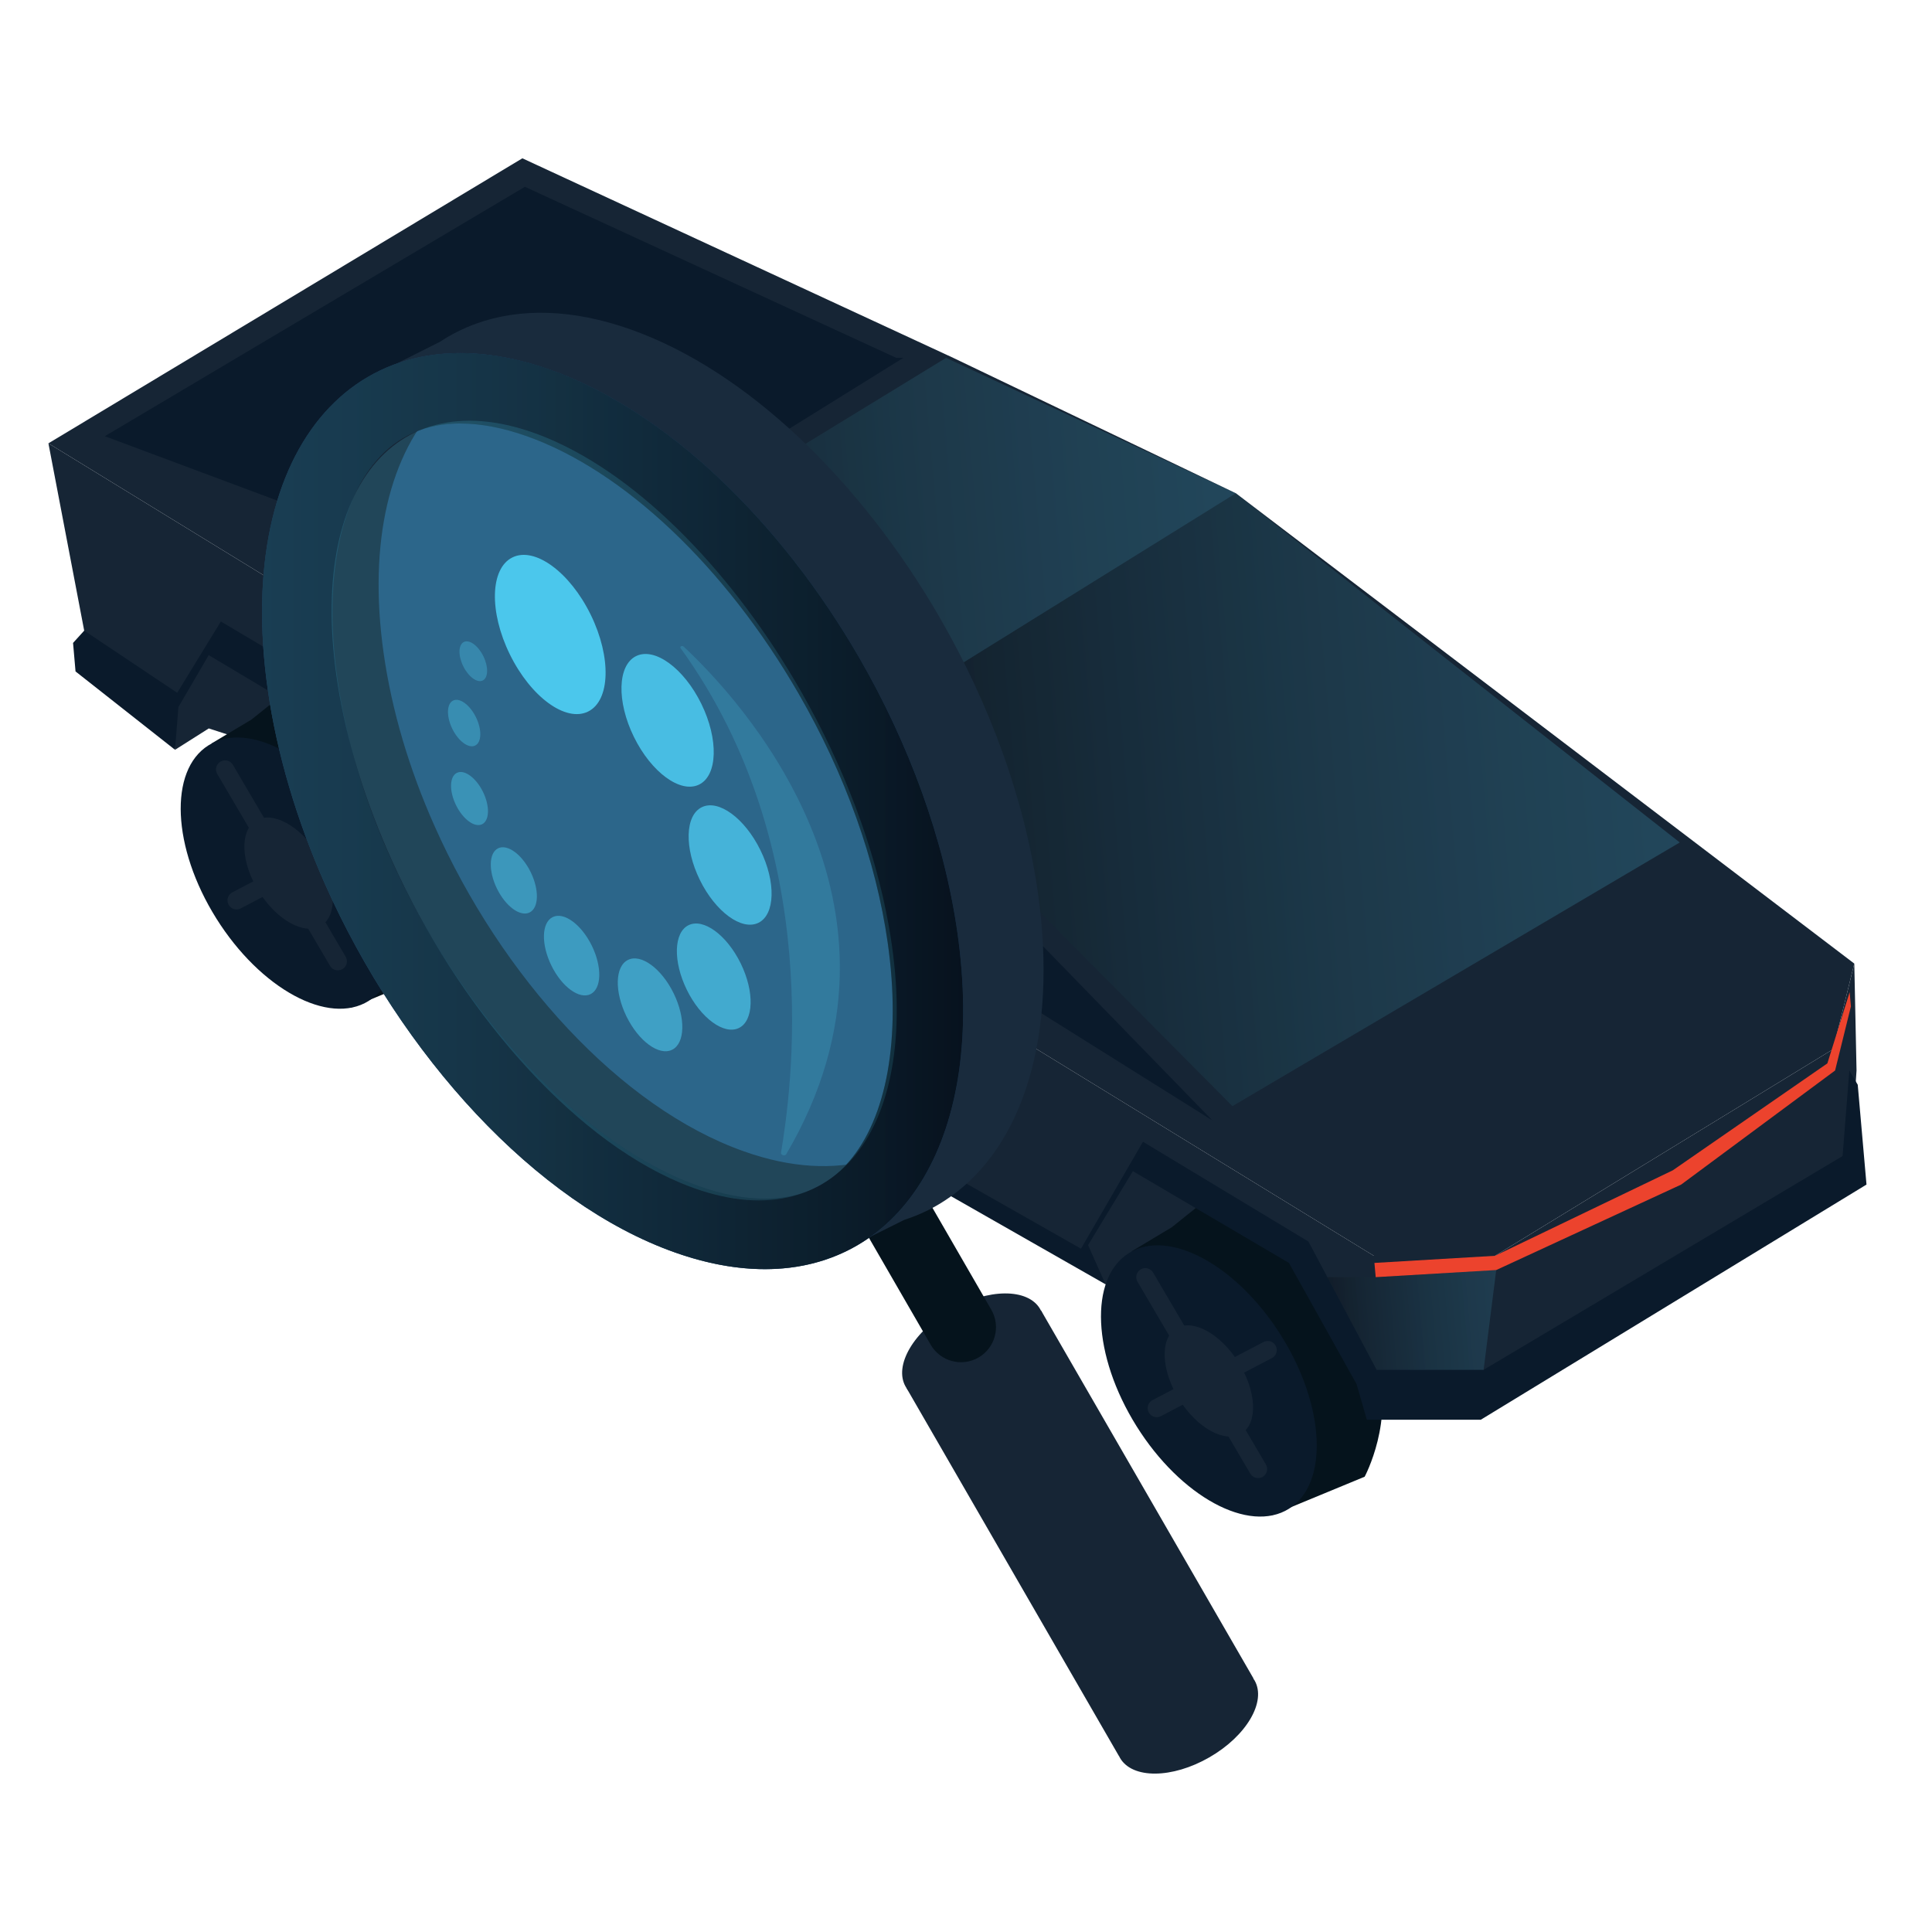
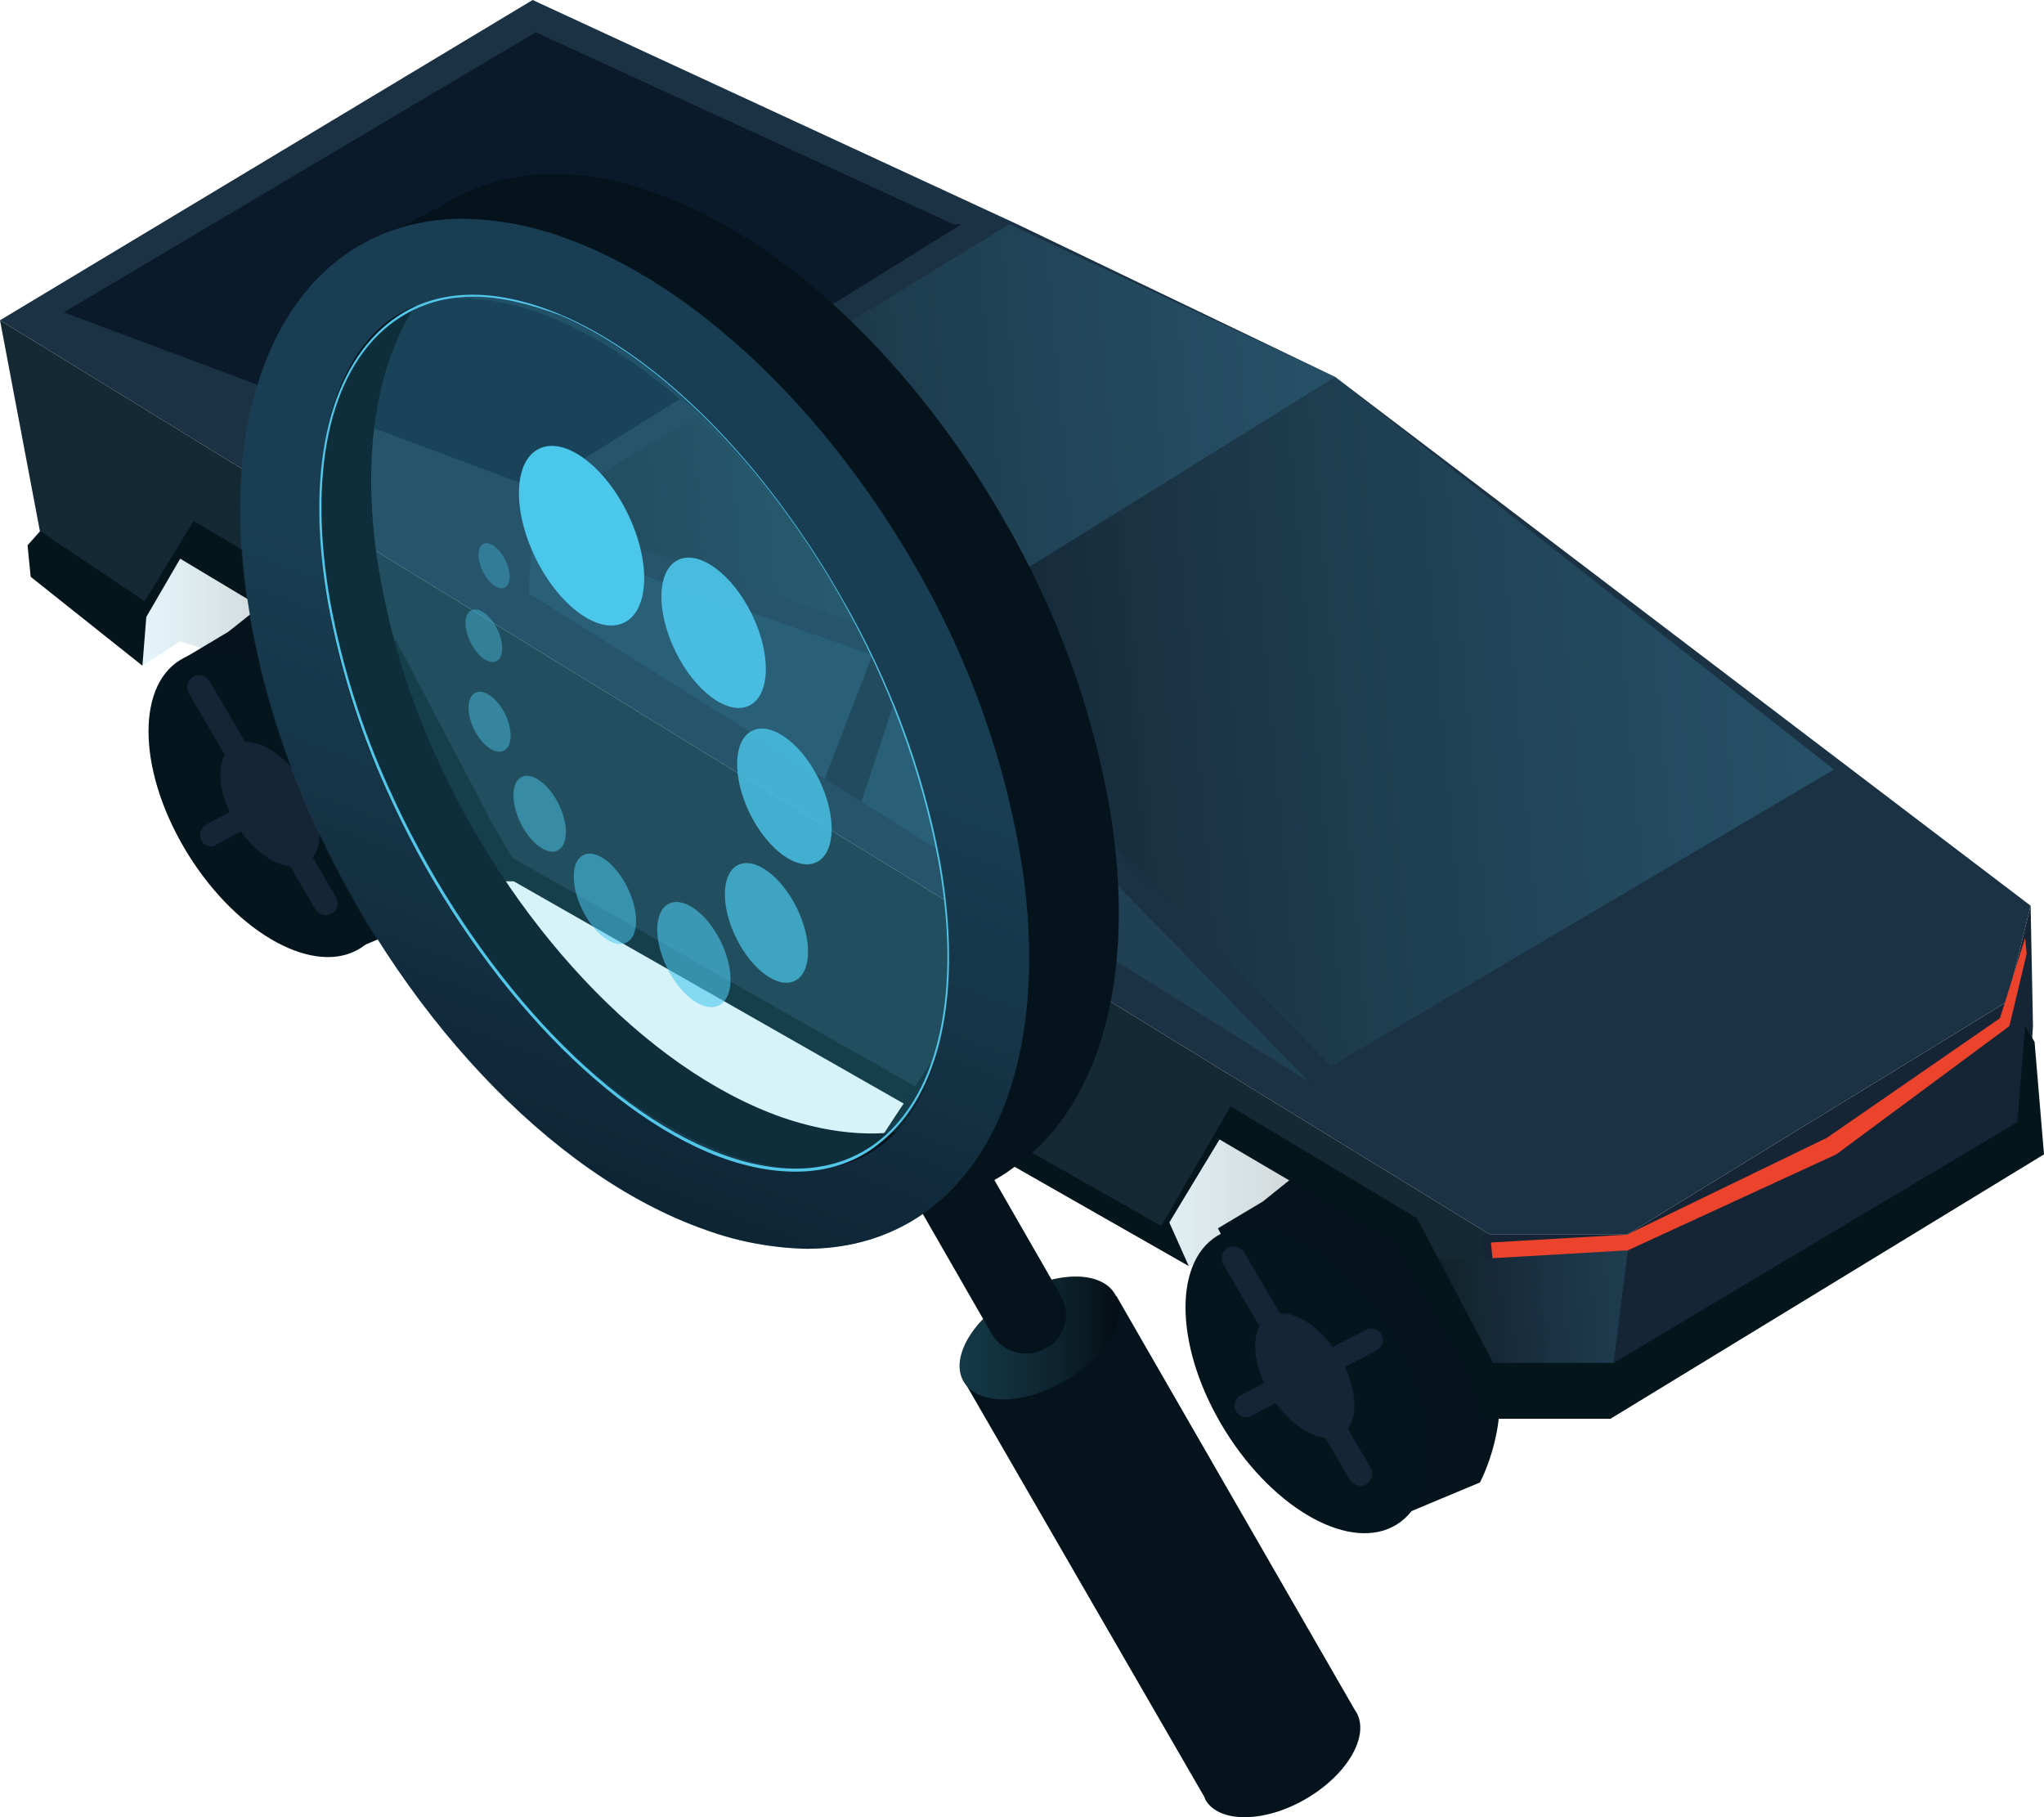
- <svg xmlns="http://www.w3.org/2000/svg" version="1.1" x="0px" y="0px" viewBox="0 0 320 320" style="enable-background:new 0 0 320 320;" xml:space="preserve" width="320" height="320">
+ <svg xmlns="http://www.w3.org/2000/svg" version="1.1" id="Layer_1" x="0px" y="0px" viewBox="0 0 259.8 230.9" style="enable-background:new 0 0 259.8 230.9;" xml:space="preserve">
  <style type="text/css">
- 	.st0{fill:#162535;}
- 	.st1{fill:#05131C;}
- 	.st2{fill:#0A1A2B;}
- 	.st3{fill:#162535;stroke:#162535;stroke-width:3;stroke-linecap:round;stroke-linejoin:round;stroke-miterlimit:10;}
- 	.st4{opacity:0.3;fill:url(#SVGID_1_);}
- 	.st5{opacity:0.3;fill:url(#SVGID_2_);}
- 	.st6{fill:#EC432D;}
- 	.st7{opacity:0.21;fill:url(#SVGID_3_);}
- 	.st8{fill:#192B3D;}
- 	.st9{fill:#244D72;}
- 	.st10{opacity:0.2;fill:#4BC7EC;}
- 	.st11{opacity:0.3;fill:url(#SVGID_4_);}
- 	.st12{fill:#4BC7EC;}
- 	.st13{opacity:0.9;fill:#4BC7EC;}
- 	.st14{opacity:0.8;fill:#4BC7EC;}
- 	.st15{opacity:0.7;fill:#4BC7EC;}
- 	.st16{opacity:0.6;fill:#4BC7EC;}
- 	.st17{opacity:0.55;fill:#4BC7EC;}
- 	.st18{opacity:0.5;fill:#4BC7EC;}
- 	.st19{opacity:0.45;fill:#4BC7EC;}
- 	.st20{opacity:0.4;fill:#4BC7EC;}
- 	.st21{opacity:0.35;fill:#4BC7EC;}
+ 	.st0{opacity:0.21;fill:url(#SVGID_1_);enable-background:new    ;}
+ 	.st1{opacity:0.21;fill:url(#SVGID_2_);enable-background:new    ;}
+ 	.st2{fill:#05131C;}
+ 	.st3{fill:#05151E;}
+ 	.st4{fill:#162535;}
+ 	.st5{fill:#1B3144;}
+ 	.st6{fill:#152935;}
+ 	.st7{fill:#05151C;}
+ 	.st8{opacity:0.3;fill:url(#SVGID_3_);enable-background:new    ;}
+ 	.st9{opacity:0.3;fill:url(#SVGID_4_);enable-background:new    ;}
+ 	.st10{fill:#0A1A2B;}
+ 	.st11{fill:#EC432D;}
+ 	.st12{opacity:0.1;fill:#52C7EA;enable-background:new    ;}
+ 	.st13{opacity:0.21;fill:url(#SVGID_5_);enable-background:new    ;}
+ 	.st14{opacity:0.3;fill:url(#SVGID_6_);enable-background:new    ;}
+ 	.st15{opacity:0.15;fill:#4BC7EC;enable-background:new    ;}
+ 	.st16{opacity:0.3;fill:url(#SVGID_7_);enable-background:new    ;}
+ 	.st17{fill:#52C7EA;}
+ 	.st18{fill:#4BC7EC;}
+ 	.st19{opacity:0.9;fill:#4BC7EC;enable-background:new    ;}
+ 	.st20{opacity:0.8;fill:#4BC7EC;enable-background:new    ;}
+ 	.st21{opacity:0.7;fill:#4BC7EC;enable-background:new    ;}
+ 	.st22{opacity:0.6;fill:#4BC7EC;enable-background:new    ;}
+ 	.st23{opacity:0.55;fill:#4BC7EC;enable-background:new    ;}
+ 	.st24{opacity:0.5;fill:#4BC7EC;enable-background:new    ;}
+ 	.st25{opacity:0.45;fill:#4BC7EC;enable-background:new    ;}
+ 	.st26{opacity:0.4;fill:#4BC7EC;enable-background:new    ;}
+ 	.st27{opacity:0.35;fill:#4BC7EC;enable-background:new    ;}
</style>
-   <g id="Layer_1">
-     <g>
-       <polyline class="st0" points="183.11,212.72 208.15,206.04 179.55,185.57 171.35,199.74 183.11,212.72   " />
-       <polyline class="st0" points="28.99,124.19 34.58,120.65 41.87,123.01 55.06,125.37 54.34,117.11 33.14,104.12 27.24,104.12     28.99,124.19   " />
-       <path class="st1" d="M210.45,251.03l15.58-6.44c0,0,5.08-9.44,1.89-18.89s-25.01-29.51-25.01-29.51l-8.82,7.08l-6.64,3.98    L210.45,251.03z" />
-       <ellipse transform="matrix(0.8474 -0.531 0.531 0.8474 -90.8912 141.2276)" class="st2" cx="200.22" cy="228.72" rx="14.13" ry="24.98" />
-       <ellipse transform="matrix(0.8474 -0.531 0.531 0.8474 -90.8912 141.2276)" class="st0" cx="200.22" cy="228.72" rx="5.79" ry="10.24" />
-       <line class="st3" x1="189.7" y1="211.54" x2="208.38" y2="243.32" />
-       <line class="st3" x1="209.97" y1="223.61" x2="191.59" y2="233.23" />
-       <path class="st1" d="M58.03,166.93l15.58-6.44c0,0,5.08-9.44,1.89-18.89c-3.19-9.44-25.01-29.51-25.01-29.51l-8.82,7.08    l-6.64,3.98L58.03,166.93z" />
-       <ellipse transform="matrix(0.8474 -0.531 0.531 0.8474 -69.4948 47.4551)" class="st2" cx="47.8" cy="144.61" rx="14.13" ry="24.98" />
-       <ellipse transform="matrix(0.8474 -0.531 0.531 0.8474 -69.4948 47.4551)" class="st0" cx="47.8" cy="144.61" rx="5.79" ry="10.24" />
-       <line class="st3" x1="37.28" y1="127.44" x2="55.96" y2="159.22" />
-       <line class="st3" x1="57.55" y1="139.51" x2="39.18" y2="149.13" />
-       <polygon class="st0" points="157.88,59.27 86.52,26.22 8.02,73.43 227.55,208 247.62,208 303.64,173.77 307.13,159.6 204.7,81.7       " />
-       <polygon class="st0" points="227.55,208 228.44,231.61 217.03,209.18 194.54,195.02 188.44,192.66 179.15,208 82.33,153.7     65.48,123.01 36.78,105.31 29.45,115.93 14.56,107.67 8.02,73.43   " />
-       <polygon class="st0" points="307.13,159.6 307.5,177.31 306.48,192.66 245.83,228.07 228.23,229.25 226.37,208 247.62,208     303.64,173.77   " />
-       <polygon class="st2" points="306.31,177.31 307.7,179.67 309.15,196.2 245.27,235.15 226.39,235.15 224.69,229.25 213.49,209.18     187.64,193.98 180.22,206.23 183.11,212.72 83.72,156.06 80.18,156.06 60.86,124.19 34.57,108.51 29.55,117.11 28.99,124.19     12.51,111.21 12.1,106.49 13.95,104.45 29.35,114.75 36.58,102.94 66.45,120.65 80.63,147.8 83.41,152.52 179.05,206.82     189.31,189.11 216.72,205.64 228.02,226.89 245.73,226.89 305.19,191.48   " />
-       <linearGradient id="SVGID_1_" gradientUnits="userSpaceOnUse" x1="-315.239" y1="132.455" x2="-180.672" y2="132.455" gradientTransform="matrix(-1 0 0.0875 1 -49.2261 0)">
-         <stop offset="0" style="stop-color:#52C7EA;stop-opacity:0.7" />
-         <stop offset="1" style="stop-color:#000000" />
-       </linearGradient>
-       <polygon class="st4" points="278.22,139.54 204.13,183.21 142,120.65 204.7,81.7   " />
-       <linearGradient id="SVGID_2_" gradientUnits="userSpaceOnUse" x1="-246.775" y1="89.96" x2="-127.553" y2="89.96" gradientTransform="matrix(-1 0 0.0875 1 -49.2261 0)">
-         <stop offset="0" style="stop-color:#52C7EA;stop-opacity:0.7" />
-         <stop offset="1" style="stop-color:#000000" />
-       </linearGradient>
-       <polygon class="st5" points="204.7,81.7 156.7,59.27 87.23,101.76 142,120.65   " />
-       <polyline class="st2" points="149.62,59.27 86.92,98.22 17.36,72.25 86.94,30.94 148.44,59.27   " />
-       <polygon class="st6" points="306.36,164.33 302.67,176.13 277.07,193.84 247.62,208 227.65,209.18 227.86,211.54 247.82,210.36     278.46,196.2 303.95,177.31 306.57,166.69   " />
-       <polygon class="st2" points="200.8,185.57 141.13,124.19 86.36,105.31 85.9,113.57   " />
-       <polygon class="st0" points="141.56,124.2 134.97,144.32 129.53,140.91 136.55,122.67   " />
-       <linearGradient id="SVGID_3_" gradientUnits="userSpaceOnUse" x1="-278.647" y1="218.625" x2="-250.579" y2="218.625" gradientTransform="matrix(-1 0 0.0875 1 -49.2261 0)">
-         <stop offset="0" style="stop-color:#52C7EA;stop-opacity:0.7" />
-         <stop offset="1" style="stop-color:#000000" />
-       </linearGradient>
-       <polygon class="st7" points="245.73,226.89 247.82,210.36 227.86,211.54 219.86,211.54 228.02,226.89   " />
-     </g>
-   </g>
-   <g id="Layer_3">
-     <g>
-       <g>
-         <path class="st0" d="M207.79,278.32c-0.06-0.1-0.14-0.19-0.2-0.29l0.03-0.02l-35.18-60.94l-22.28,12.86l35.18,60.94l0.01-0.01     c0.05,0.11,0.1,0.21,0.16,0.31c2.02,3.5,8.64,3.45,14.8-0.1C206.46,287.54,209.81,281.82,207.79,278.32z" />
-         <ellipse transform="matrix(0.866 -0.5 0.5 0.866 -90.0414 110.4874)" class="st0" cx="161.15" cy="223.26" rx="12.86" ry="7.31" />
-         <path class="st1" d="M162.07,224.85L162.07,224.85c-2.77,1.6-6.32,0.65-7.92-2.12l-11.48-19.88c-1.6-2.77-0.65-6.32,2.12-7.92     l0,0c2.77-1.6,6.32-0.65,7.92,2.12l11.48,19.88C165.79,219.7,164.84,223.25,162.07,224.85z" />
-         <path class="st8" d="M171.91,147.88c-2.2-15.6-8.07-31.41-16.26-45.59c-13-22.51-31.85-40.88-51.21-47.73     c-9.66-3.42-18.32-3.56-25.53-0.97v0l0,0c-2.14,0.77-4.16,1.78-6.03,3.02l-13.27,6.66v1.02l2.52,4.75     c-4.88,9.58-6.69,22.74-4.47,38.42c1.54,10.85,4.85,21.81,9.47,32.24c12.58,28.39,34.93,52.92,58,61.08     c2.73,0.97,5.39,1.67,7.95,2.12l3.13,5.91l13.56-6.76c2.74-0.88,5.28-2.15,7.59-3.79l0,0l0,0     C169.33,189.83,175.29,171.78,171.91,147.88z" />
-         <path class="st9" d="M53.81,146.37c-4.62-10.43-7.93-21.39-9.47-32.24c-5.71-40.37,15.23-64.06,46.78-52.89     c19.36,6.85,38.21,25.22,51.21,47.73c8.2,14.18,14.06,29.98,16.26,45.59c5.72,40.38-15.23,64.06-46.78,52.89     C88.74,199.3,66.39,174.76,53.81,146.37z" />
-         <path class="st0" d="M144.11,192.11c-7.5,7.61-18.7,9.94-32.04,5.21c-20.4-7.21-40.17-28.91-51.29-54.01     c-4.09-9.22-7.02-18.92-8.38-28.52c-3.64-25.71,4.95-43.77,20.47-48.17c-8.19,8.31-11.97,22.93-9.33,41.56     c1.36,9.6,4.28,19.29,8.38,28.51c11.12,25.1,30.89,46.8,51.29,54.01C131,193.47,138.08,193.81,144.11,192.11z" />
-         <path class="st2" d="M76.24,58.48v11.67c3.37,0,7.06,0.7,10.99,2.09c16.06,5.68,32.88,21.59,45,42.57     c7.76,13.42,12.88,27.73,14.81,41.38c2.23,15.74-0.13,28.96-6.48,36.27c-3.5,4.04-8.17,6.08-13.86,6.08c-3.37,0-7.07-0.7-11-2.1     c-9.4-3.32-19.19-10.22-28.31-19.93c-9.24-9.85-17.16-21.9-22.91-34.87c-4.35-9.8-7.23-19.61-8.58-29.15     c-2.23-15.74,0.14-28.96,6.49-36.27c3.5-4.04,8.17-6.08,13.86-6.08L76.24,58.48 M76.24,58.48c-22.93,0-36.65,22.05-31.9,55.65     c1.54,10.85,4.85,21.81,9.47,32.24c12.58,28.39,34.93,52.92,58,61.08c5.29,1.87,10.27,2.76,14.89,2.76     c22.93,0,36.65-22.04,31.89-55.66c-2.2-15.6-8.07-31.41-16.26-45.59c-13-22.51-31.85-40.88-51.21-47.73     C85.84,59.37,80.86,58.48,76.24,58.48L76.24,58.48z" />
-       </g>
-       <path class="st10" d="M64.89,142.48c-4.02-8.92-7.04-18.23-8.66-27.38c-6.04-34.04,9.43-53.07,34.56-42.49    c15.41,6.49,30.88,22.62,41.93,41.98c6.96,12.2,12.17,25.67,14.5,38.82c6.04,34.05-9.43,53.07-34.56,42.49    C94.28,188.18,75.83,166.76,64.89,142.48z" />
-       <path class="st10" d="M130.22,191.18c-0.21,0.35-0.93,0.15-0.86-0.25c1.61-9.7,7.6-50.04-16.63-83.57    c-0.2-0.28,0.24-0.5,0.51-0.26C122,115.26,154.61,149.72,130.22,191.18z" />
-     </g>
-     <linearGradient id="SVGID_4_" gradientUnits="userSpaceOnUse" x1="43.404" y1="134.357" x2="159.537" y2="134.357">
-       <stop offset="0" style="stop-color:#52C7EA;stop-opacity:0.7" />
-       <stop offset="1" style="stop-color:#000000" />
-     </linearGradient>
-     <path class="st11" d="M76.24,58.49v11.67c3.37,0,7.06,0.7,10.99,2.09c16.06,5.68,32.88,21.59,45,42.57   c7.76,13.42,12.88,27.73,14.81,41.38c2.23,15.74-0.13,28.96-6.48,36.27c-3.5,4.04-8.17,6.08-13.86,6.08c-3.37,0-7.07-0.7-11-2.1   c-9.4-3.32-19.19-10.22-28.31-19.93c-9.24-9.85-17.16-21.9-22.91-34.87c-4.35-9.8-7.23-19.61-8.58-29.15   c-2.23-15.74,0.14-28.96,6.49-36.27c3.5-4.04,8.17-6.08,13.86-6.08L76.24,58.49 M76.24,58.49c-22.93,0-36.65,22.05-31.9,55.65   c1.54,10.85,4.85,21.81,9.47,32.24c12.58,28.39,34.93,52.92,58,61.08c5.29,1.87,10.27,2.76,14.89,2.76   c22.93,0,36.65-22.04,31.89-55.66c-2.2-15.6-8.07-31.41-16.26-45.59c-13-22.51-31.85-40.88-51.21-47.73   C85.84,59.38,80.86,58.49,76.24,58.49L76.24,58.49z" />
-     <g>
-       <ellipse transform="matrix(0.898 -0.4401 0.4401 0.898 -36.9462 50.8271)" class="st12" cx="91.13" cy="105.09" rx="7.46" ry="14.22" />
-       <ellipse transform="matrix(0.898 -0.4401 0.4401 0.898 -41.2243 60.8309)" class="st13" cx="110.57" cy="119.31" rx="6.22" ry="11.85" />
-       <ellipse transform="matrix(0.898 -0.4401 0.4401 0.898 -50.7094 67.8321)" class="st14" cx="120.92" cy="143.27" rx="5.59" ry="10.66" />
-       <ellipse transform="matrix(0.898 -0.4401 0.4401 0.898 -59.1196 68.5248)" class="st15" cx="118.21" cy="161.75" rx="4.97" ry="9.48" />
-       <ellipse transform="matrix(0.898 -0.4401 0.4401 0.898 -62.2561 64.3592)" class="st16" cx="107.66" cy="166.43" rx="4.35" ry="8.29" />
-       <ellipse transform="matrix(0.898 -0.4401 0.4401 0.898 -59.9964 57.8102)" class="st17" cx="94.67" cy="158.28" rx="3.73" ry="7.11" />
-       <ellipse transform="matrix(0.898 -0.4401 0.4401 0.898 -55.4879 52.3272)" class="st18" cx="85.1" cy="145.82" rx="3.11" ry="5.92" />
-       <ellipse transform="matrix(0.898 -0.4401 0.4401 0.898 -50.27 47.7151)" class="st19" cx="77.76" cy="132.26" rx="2.49" ry="4.74" />
-       <ellipse transform="matrix(0.898 -0.4401 0.4401 0.898 -44.859 46.0459)" class="st20" cx="76.87" cy="119.76" rx="2.18" ry="4.15" />
-       <ellipse transform="matrix(0.898 -0.4401 0.4401 0.898 -40.1997 45.6702)" class="st21" cx="78.39" cy="109.52" rx="1.86" ry="3.55" />
-     </g>
-   </g>
+   <linearGradient id="SVGID_1_" gradientUnits="userSpaceOnUse" x1="140.94" y1="82.78" x2="172.69" y2="82.78" gradientTransform="matrix(1 0 0 -1 0 232)">
+     <stop offset="0" style="stop-color:#52C7EA;stop-opacity:0.7" />
+     <stop offset="1" style="stop-color:#000000" />
+   </linearGradient>
+   <polyline class="st0" points="151.1,160.9 172.7,155.2 148,137.5 140.9,149.7 151.1,160.9 " />
+   <linearGradient id="SVGID_2_" gradientUnits="userSpaceOnUse" x1="16.58" y1="155.605" x2="40.59" y2="155.605" gradientTransform="matrix(1 0 0 -1 0 232)">
+     <stop offset="0" style="stop-color:#52C7EA;stop-opacity:0.7" />
+     <stop offset="1" style="stop-color:#000000" />
+   </linearGradient>
+   <polyline class="st1" points="18.1,84.6 22.9,81.5 29.2,83.5 40.6,85.6 40,78.4 21.7,67.2 16.6,67.2 18.1,84.6 " />
+   <path class="st2" d="M174.7,194l13.4-5.6c0,0,4.4-8.1,1.6-16.3s-21.6-25.5-21.6-25.5l-7.6,6.1l-5.7,3.4L174.7,194z" />
+   <ellipse transform="matrix(0.8486 -0.5291 0.5291 0.8486 -67.654 114.4495)" class="st3" cx="166.1" cy="175.4" rx="12.2" ry="21.6" />
+   <ellipse transform="matrix(0.8474 -0.531 0.531 0.8474 -67.4789 114.7253)" class="st4" cx="165.8" cy="174.8" rx="5" ry="8.8" />
+   <path class="st4" d="M172.9,188.8c-0.5,0-1-0.3-1.3-0.7l-16.1-27.4c-0.4-0.7-0.2-1.6,0.5-2.1c0.7-0.4,1.6-0.2,2.1,0.5l16.1,27.4  c0.4,0.7,0.2,1.6-0.5,2.1C173.4,188.8,173.1,188.8,172.9,188.8z" />
+   <path class="st4" d="M158.4,180.1c-0.5,0-1.1-0.3-1.3-0.8c-0.4-0.7-0.1-1.6,0.6-2l15.9-8.3c0.7-0.4,1.6-0.1,2,0.6s0.1,1.6-0.6,2  l-15.9,8.3C158.9,180.1,158.6,180.1,158.4,180.1z" />
+   <path class="st2" d="M43.2,121.4l13.4-5.6c0,0,4.4-8.1,1.6-16.3S36.7,74.2,36.7,74.2L29,80.3l-5.7,3.4L43.2,121.4z" />
+   <ellipse transform="matrix(0.8474 -0.531 0.531 0.8474 -49.0152 33.8184)" class="st3" cx="34.3" cy="102.2" rx="12.2" ry="21.6" />
+   <ellipse transform="matrix(0.8474 -0.531 0.531 0.8474 -49.0152 33.8184)" class="st4" cx="34.3" cy="102.2" rx="5" ry="8.8" />
+   <path class="st4" d="M41.4,116.3c-0.5,0-1-0.3-1.3-0.7L24,88.1c-0.4-0.7-0.2-1.6,0.5-2.1c0.7-0.4,1.6-0.2,2.1,0.5L42.7,114  c0.4,0.7,0.2,1.6-0.5,2.1C41.9,116.2,41.6,116.3,41.4,116.3z" />
+   <path class="st4" d="M26.9,107.6c-0.5,0-1.1-0.3-1.3-0.8c-0.4-0.7-0.1-1.6,0.6-2L42,96.4c0.7-0.4,1.6-0.1,2,0.6  c0.4,0.7,0.1,1.6-0.6,2l-15.9,8.3C27.4,107.5,27.1,107.6,26.9,107.6z" />
+   <polygon class="st5" points="129.3,28.5 67.7,0 0,40.7 189.4,156.9 206.8,156.9 255.1,127.3 258.1,115.1 169.7,47.9 " />
+   <polygon class="st6" points="189.4,156.9 190.2,177.2 180.4,157.9 160.9,145.7 155.7,143.6 147.7,156.9 64.1,110 49.6,83.5   24.8,68.2 18.5,77.4 5.6,70.3 0,40.7 " />
+   <polygon class="st4" points="258.1,115.1 258.4,130.4 257.5,143.6 205.2,174.2 190,175.2 188.4,156.9 206.8,156.9 255.1,127.3 " />
+   <polygon class="st7" points="257.4,130.4 258.6,132.4 259.8,146.7 204.7,180.3 188.4,180.3 187,175.2 177.3,157.9 155,144.8   148.6,155.3 151.1,160.9 65.3,112 62.3,112 45.6,84.6 22.9,71 18.6,78.4 18.1,84.6 3.9,73.3 3.5,69.3 5.1,67.5 18.4,76.4 24.6,66.2   50.4,81.5 62.7,104.9 65.1,109 147.6,155.8 156.4,140.6 180.1,154.8 189.8,173.2 205.1,173.2 256.4,142.6 " />
+   <linearGradient id="SVGID_3_" gradientUnits="userSpaceOnUse" x1="-1534.42" y1="162.51" x2="-1418.346" y2="162.51" gradientTransform="matrix(-1 0 9.000000e-02 1 -1316.82 -70.84)">
+     <stop offset="0" style="stop-color:#52C7EA;stop-opacity:0.7" />
+     <stop offset="1" style="stop-color:#000000" />
+   </linearGradient>
+   <polygon class="st8" points="233.1,97.8 169.2,135.5 115.6,81.5 169.7,47.9 " />
+   <linearGradient id="SVGID_4_" gradientUnits="userSpaceOnUse" x1="-1475.35" y1="125.845" x2="-1372.431" y2="125.845" gradientTransform="matrix(-1 0 9.000000e-02 1 -1316.82 -70.84)">
+     <stop offset="0" style="stop-color:#52C7EA;stop-opacity:0.7" />
+     <stop offset="1" style="stop-color:#000000" />
+   </linearGradient>
+   <polygon class="st9" points="169.7,47.9 128.3,28.5 68.3,65.2 115.6,81.5 " />
+   <polyline class="st10" points="122.2,28.5 68.1,62.1 8.1,39.7 68.1,4.1 121.2,28.5 " />
+   <polygon class="st11" points="257.4,119.2 254.2,129.4 232.2,144.6 206.8,156.9 189.5,157.9 189.7,159.9 206.9,158.9 233.4,146.7   255.4,130.4 257.6,121.2 " />
+   <polygon class="st12" points="166.4,137.5 114.9,84.6 67.6,68.2 67.2,75.4 " />
+   <polygon class="st4" points="115.2,84.6 109.5,101.9 104.8,99 110.9,83.2 " />
+   <linearGradient id="SVGID_5_" gradientUnits="userSpaceOnUse" x1="-1502.84" y1="236.87" x2="-1478.628" y2="236.87" gradientTransform="matrix(-1 0 9.000000e-02 1 -1316.82 -70.84)">
+     <stop offset="0" style="stop-color:#52C7EA;stop-opacity:0.7" />
+     <stop offset="1" style="stop-color:#000000" />
+   </linearGradient>
+   <polygon class="st13" points="205.1,173.2 206.9,158.9 189.7,159.9 182.8,159.9 189.8,173.2 " />
+   <path class="st2" d="M172.4,217.6c-0.1-0.1-0.1-0.2-0.2-0.3l0,0l-30.3-52.6l-19.2,11.1l30.4,52.6l0,0c0,0.1,0.1,0.2,0.1,0.3  c1.7,3,7.5,3,12.8-0.1S174.1,220.6,172.4,217.6z" />
+   <ellipse transform="matrix(0.866 -0.5 0.5 0.866 -67.3122 88.8414)" class="st2" cx="132.1" cy="170" rx="11.1" ry="6.3" />
+   <linearGradient id="SVGID_6_" gradientUnits="userSpaceOnUse" x1="124.088" y1="47.125" x2="144.328" y2="47.125" gradientTransform="matrix(1 0 0 -1 -2.0835 217.1525)">
+     <stop offset="0" style="stop-color:#52C7EA;stop-opacity:0.7" />
+     <stop offset="1" style="stop-color:#000000" />
+   </linearGradient>
+   <path class="st14" d="M129,164.6c5.3-3.1,11-3.1,12.8-0.1c1.7,3-1.1,7.9-6.5,11c-5.3,3.1-11,3.1-12.8,0.1S123.7,167.6,129,164.6z" />
+   <path class="st2" d="M133,171.3l-0.2,0.1c-2.3,1.3-5.3,0.5-6.7-1.8l-10-17.4c-1.3-2.3-0.5-5.3,1.8-6.7l0.2-0.1  c2.3-1.3,5.3-0.5,6.7,1.8l10,17.4C136.2,167,135.4,170,133,171.3C133,171.3,133,171.3,133,171.3z" />
+   <path class="st2" d="M141.4,105c-2.1-13.9-6.9-27.2-14-39.3c-11.2-19.4-27.5-35.3-44.2-41.2c-8.3-3-15.8-3.1-22-0.8l0,0  c-1.9,0.6-3.6,1.5-5.3,2.6L44.5,32v0.9l2.2,4.1c-4.2,8.3,28.9-10.9,30.8,2.6c1.3,9.4,26.2,21.1,30.2,30.1c7.9-7.6,13,36.4,19.9,49.2  c2.4,0.8-21.9,33.1-19.7,33.5l2.7,5.1l11.7-5.8c2.3-0.7,4.5-1.8,6.5-3.3l0,0C139.2,141.2,144.3,125.6,141.4,105z" />
+   <path class="st12" d="M39.5,103.7c-4-8.9-6.7-18.2-8.2-27.8C26.4,41,44.5,20.6,71.7,30.2c16.7,5.9,33,21.8,44.2,41.2  c7.1,12.1,11.9,25.5,14,39.3c4.9,34.8-13.1,55.3-40.4,45.6C69.7,149.4,50.4,128.2,39.5,103.7z" />
+   <path class="st2" d="M117.4,143.2c-6.5,6.6-16.1,8.6-27.7,4.5c-17.6-6.2-34.7-24.9-44.2-46.6c-3.5-7.8-6-16.1-7.2-24.6  c-3.1-22.2,4.3-37.8,17.6-41.6c-7,7.2-10.3,19.8-8,35.9c1.3,8.5,3.7,16.8,7.2,24.6c9.6,21.7,26.7,40.4,44.3,46.6  C106.1,144.3,112.2,144.6,117.4,143.2z" />
+   <path class="st10" d="M58.9,27.8v10.1c3.2,0.1,6.4,0.7,9.5,1.8c13.9,4.9,28.4,18.6,38.8,36.7c6.5,11,10.8,23.1,12.7,35.7  c1.9,13.6-0.1,25-5.6,31.3c-3,3.5-7.4,5.4-12,5.2c-3.2-0.1-6.5-0.7-9.5-1.8c-8.1-2.9-16.6-8.8-24.4-17.2c-8.2-8.9-14.8-19-19.7-30.1  c-3.6-8-6.1-16.5-7.4-25.2c-1.9-13.6,0.1-25,5.6-31.3c3-3.5,7.4-5.4,12-5.2L58.9,27.8 M58.9,27.8c-19.8,0-31.6,19-27.5,48  c1.4,9.6,4.2,19,8.2,27.8c10.8,24.5,30.1,45.7,50.1,52.7c4.1,1.5,8.5,2.3,12.8,2.4c19.8,0,31.6-19,27.5-48  c-2.1-13.9-6.9-27.2-14-39.3C104.7,52,88.4,36.2,71.7,30.2C67.6,28.7,63.3,27.9,58.9,27.8L58.9,27.8z" />
+   <path class="st15" d="M49.4,100.2C46,92.7,43.5,84.8,42,76.7C36.8,47.4,50,31,71.4,40.1c13.2,5.6,26.3,19.5,35.8,36.1  c6,10.4,10.1,21.7,12.4,33.4c5.1,29.3-8,45.7-29.5,36.6C74.4,139.5,58.7,121.2,49.4,100.2z" />
+   <linearGradient id="SVGID_7_" gradientUnits="userSpaceOnUse" x1="86.997" y1="152.854" x2="51.797" y2="246.684" gradientTransform="matrix(1 0 0 1 -2.08 -70.84)">
+     <stop offset="0" style="stop-color:#52C7EA;stop-opacity:0.7" />
+     <stop offset="1" style="stop-color:#000000" />
+   </linearGradient>
+   <path class="st16" d="M58.9,27.8v10.1c3.2,0.1,6.4,0.7,9.5,1.8c13.8,4.9,28.3,18.6,38.8,36.7c6.5,11,10.8,23.1,12.7,35.7  c1.9,13.6-0.1,25-5.6,31.3c-3,3.5-7.4,5.4-12,5.2c-3.2-0.1-6.4-0.7-9.5-1.8c-8.1-2.9-16.6-8.8-24.4-17.2c-8.2-8.9-14.8-19-19.7-30.1  c-3.6-8-6.1-16.5-7.4-25.1c-1.9-13.6,0.1-25,5.6-31.3c3-3.5,7.4-5.4,12-5.2L58.9,27.8 M58.9,27.8c-19.8,0-31.6,19-27.5,48  c1.4,9.6,4.2,19,8.2,27.8c10.8,24.5,30.1,45.7,50.1,52.7c4.1,1.5,8.5,2.3,12.8,2.4c19.8,0,31.6-19,27.5-48  c-2.1-13.9-6.9-27.2-14-39.3C104.7,52,88.4,36.2,71.7,30.2C67.6,28.7,63.3,27.9,58.9,27.8L58.9,27.8z" />
+   <path class="st17" d="M101.1,148.9c-3.4,0-7.2-0.8-11.2-2.5c-15.2-6.5-31.2-24.6-40.8-46.1l0,0c-3.4-7.5-5.9-15.5-7.4-23.6  c-2.9-16.5-0.1-29.4,7.6-35.6c5.6-4.5,13.2-4.8,22-1.1c12.7,5.4,26,18.9,35.8,36.2c6,10.4,10.2,21.6,12.4,33.4  c2.9,16.5,0.1,29.4-7.6,35.6C108.9,147.7,105.2,148.9,101.1,148.9z M60.2,37.7c-4.1,0-7.6,1.2-10.7,3.6c-7.7,6.1-10.4,19-7.5,35.3  c1.5,8.1,4,16,7.4,23.5l0,0c9.6,21.4,25.5,39.5,40.6,45.9c8.7,3.7,16.3,3.3,21.8-1.1c7.6-6.1,10.4-19,7.5-35.3  c-2.2-11.8-6.4-23-12.3-33.4c-9.7-17.2-23.1-30.7-35.7-36.1C67.3,38.6,63.6,37.7,60.2,37.7z" />
+   <ellipse transform="matrix(0.898 -0.4401 0.4401 0.898 -22.4132 39.4483)" class="st18" cx="73.9" cy="68.1" rx="6.5" ry="12.3" />
+   <ellipse transform="matrix(0.898 -0.4401 0.4401 0.898 -26.127 48.1342)" class="st19" cx="90.7" cy="80.4" rx="5.4" ry="10.3" />
+   <ellipse transform="matrix(0.898 -0.4401 0.4401 0.898 -34.3678 54.2147)" class="st20" cx="99.7" cy="101.2" rx="4.9" ry="9.3" />
+   <ellipse transform="matrix(0.898 -0.4401 0.4401 0.898 -41.6692 54.8195)" class="st21" cx="97.4" cy="117.3" rx="4.3" ry="8.2" />
+   <ellipse transform="matrix(0.898 -0.4401 0.4401 0.898 -44.3921 51.1994)" class="st22" cx="88.2" cy="121.3" rx="3.8" ry="7.2" />
+   <ellipse transform="matrix(0.898 -0.4401 0.4401 0.898 -42.4299 45.5131)" class="st23" cx="76.9" cy="114.2" rx="3.2" ry="6.2" />
+   <ellipse transform="matrix(0.898 -0.4401 0.4401 0.898 -38.5136 40.7473)" class="st24" cx="68.6" cy="103.4" rx="2.7" ry="5.2" />
+   <ellipse transform="matrix(0.898 -0.4401 0.4401 0.898 -33.9847 36.7477)" class="st25" cx="62.2" cy="91.7" rx="2.2" ry="4.1" />
+   <ellipse transform="matrix(0.898 -0.4401 0.4401 0.898 -29.2855 35.2964)" class="st26" cx="61.5" cy="80.8" rx="1.9" ry="3.6" />
+   <ellipse transform="matrix(0.898 -0.4401 0.4401 0.898 -25.2375 34.9666)" class="st27" cx="62.8" cy="71.9" rx="1.6" ry="3.1" />
</svg>
